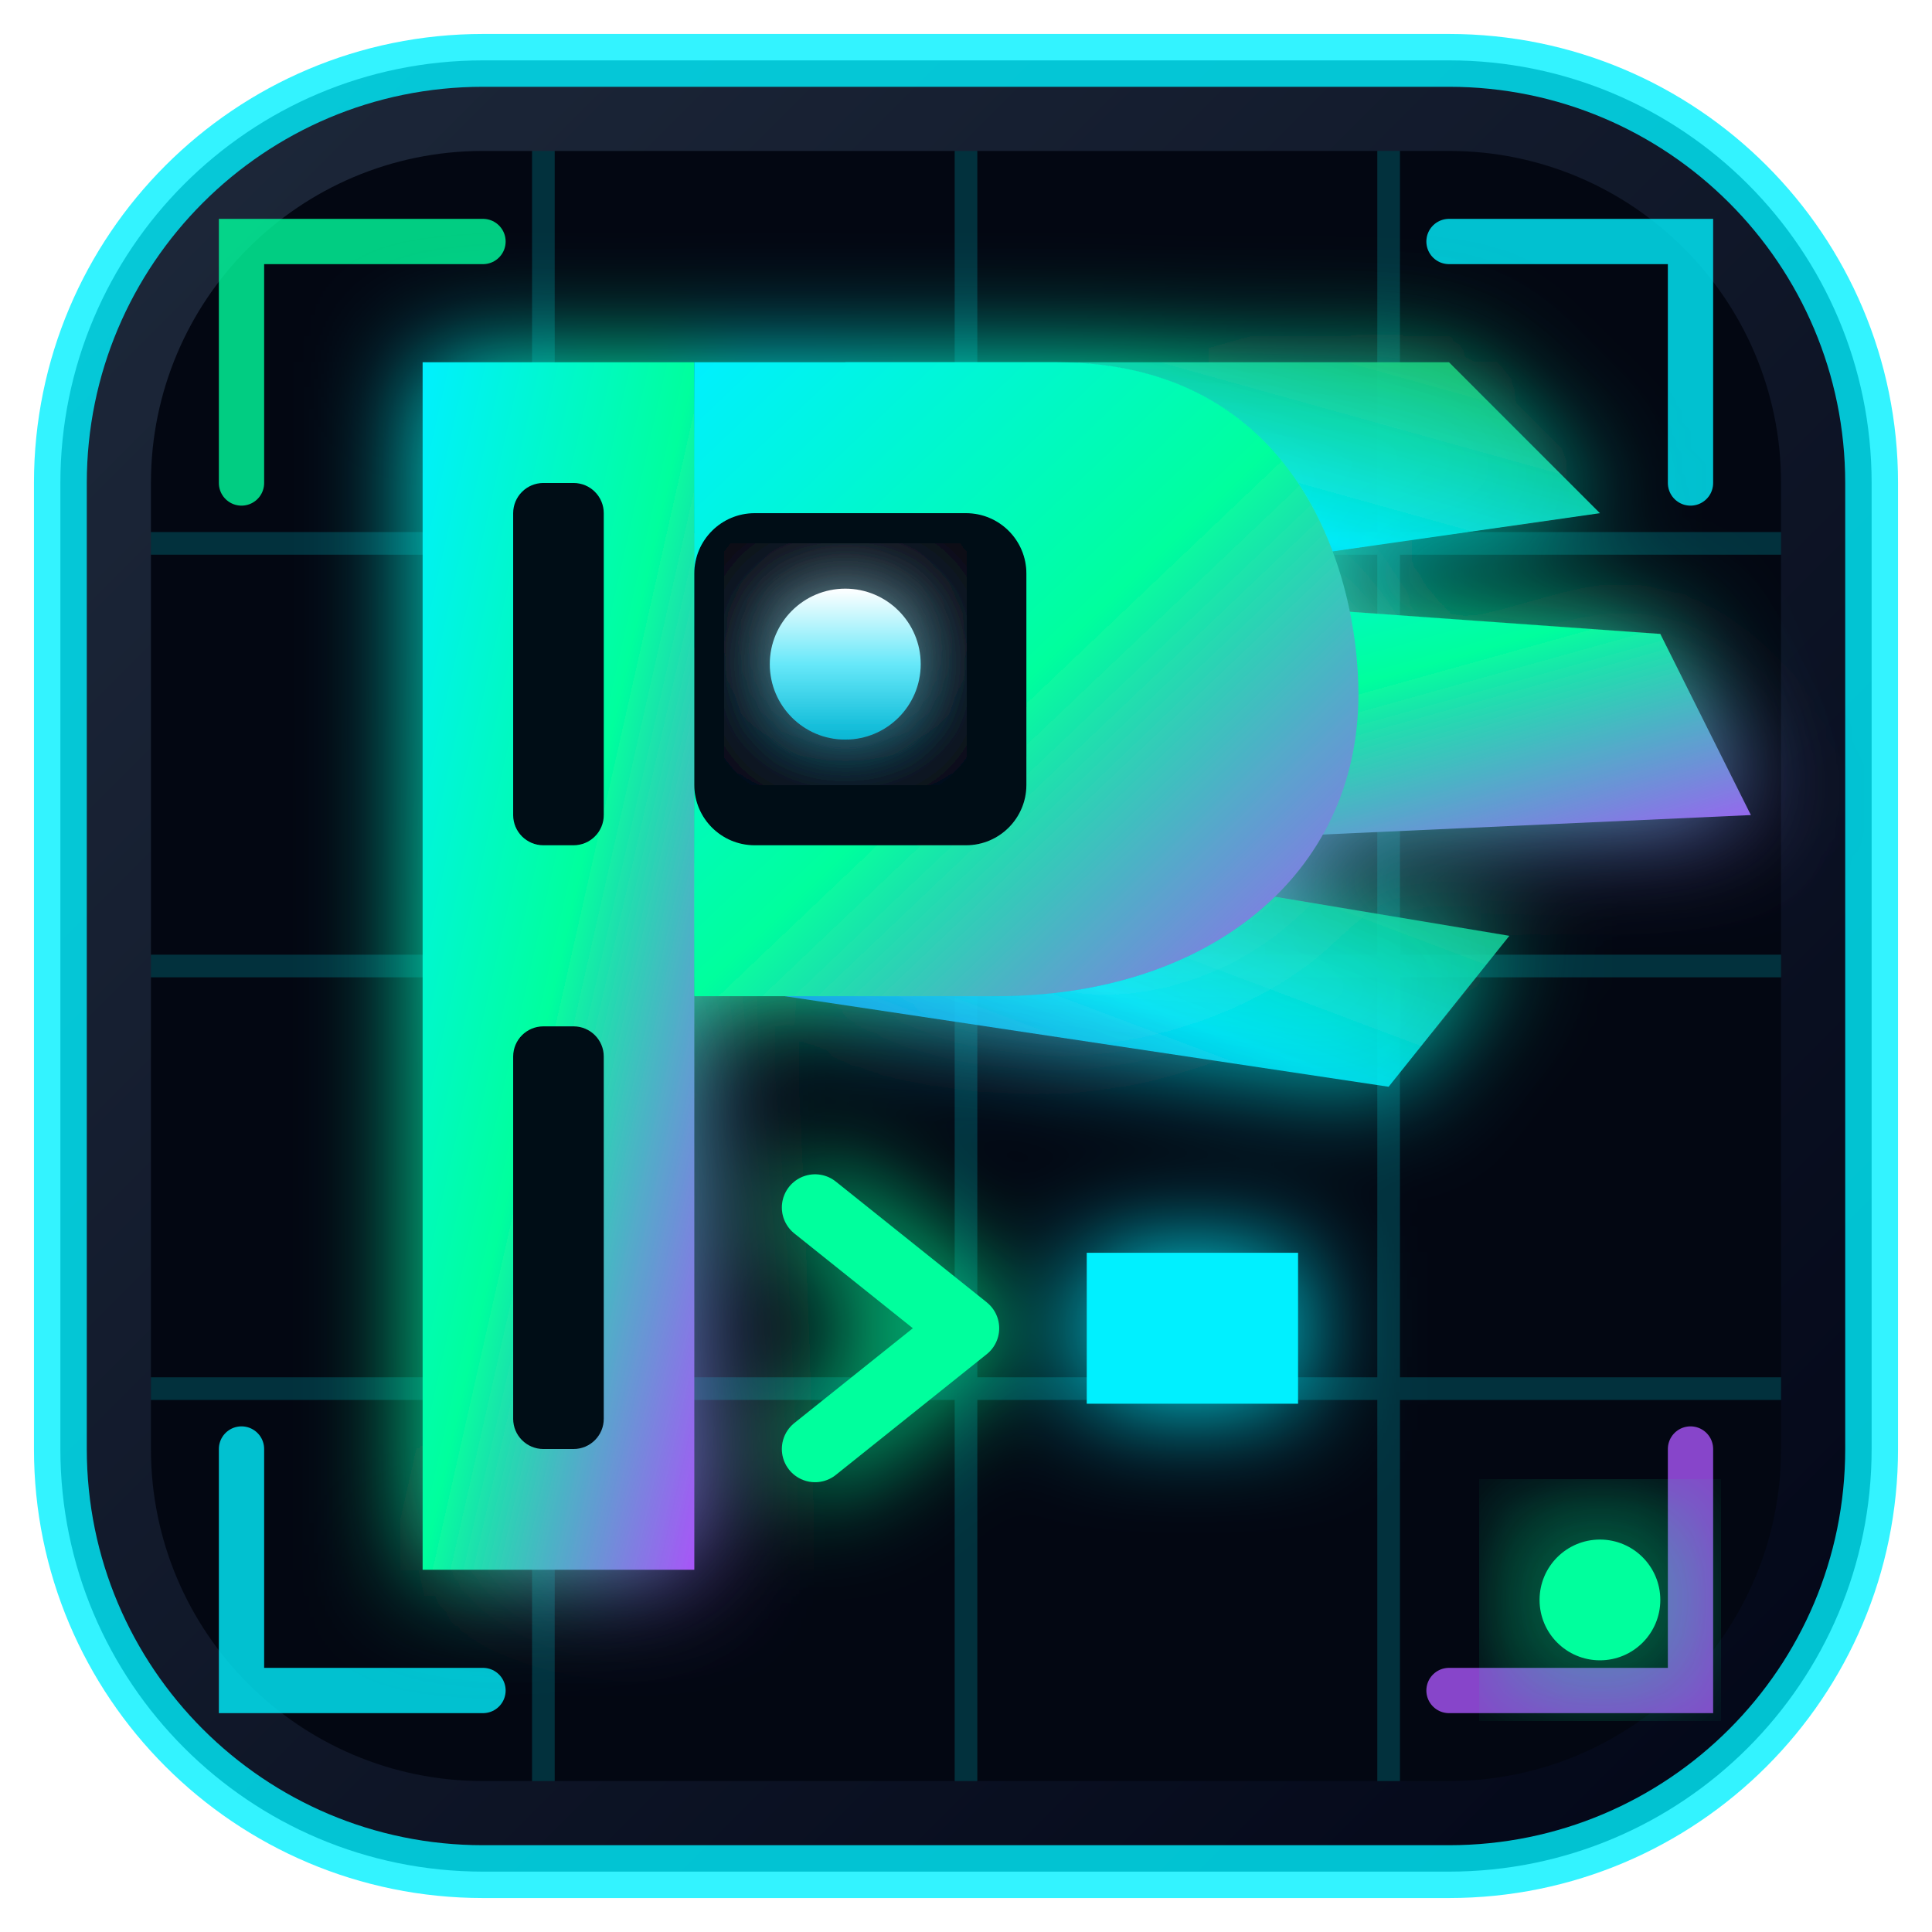
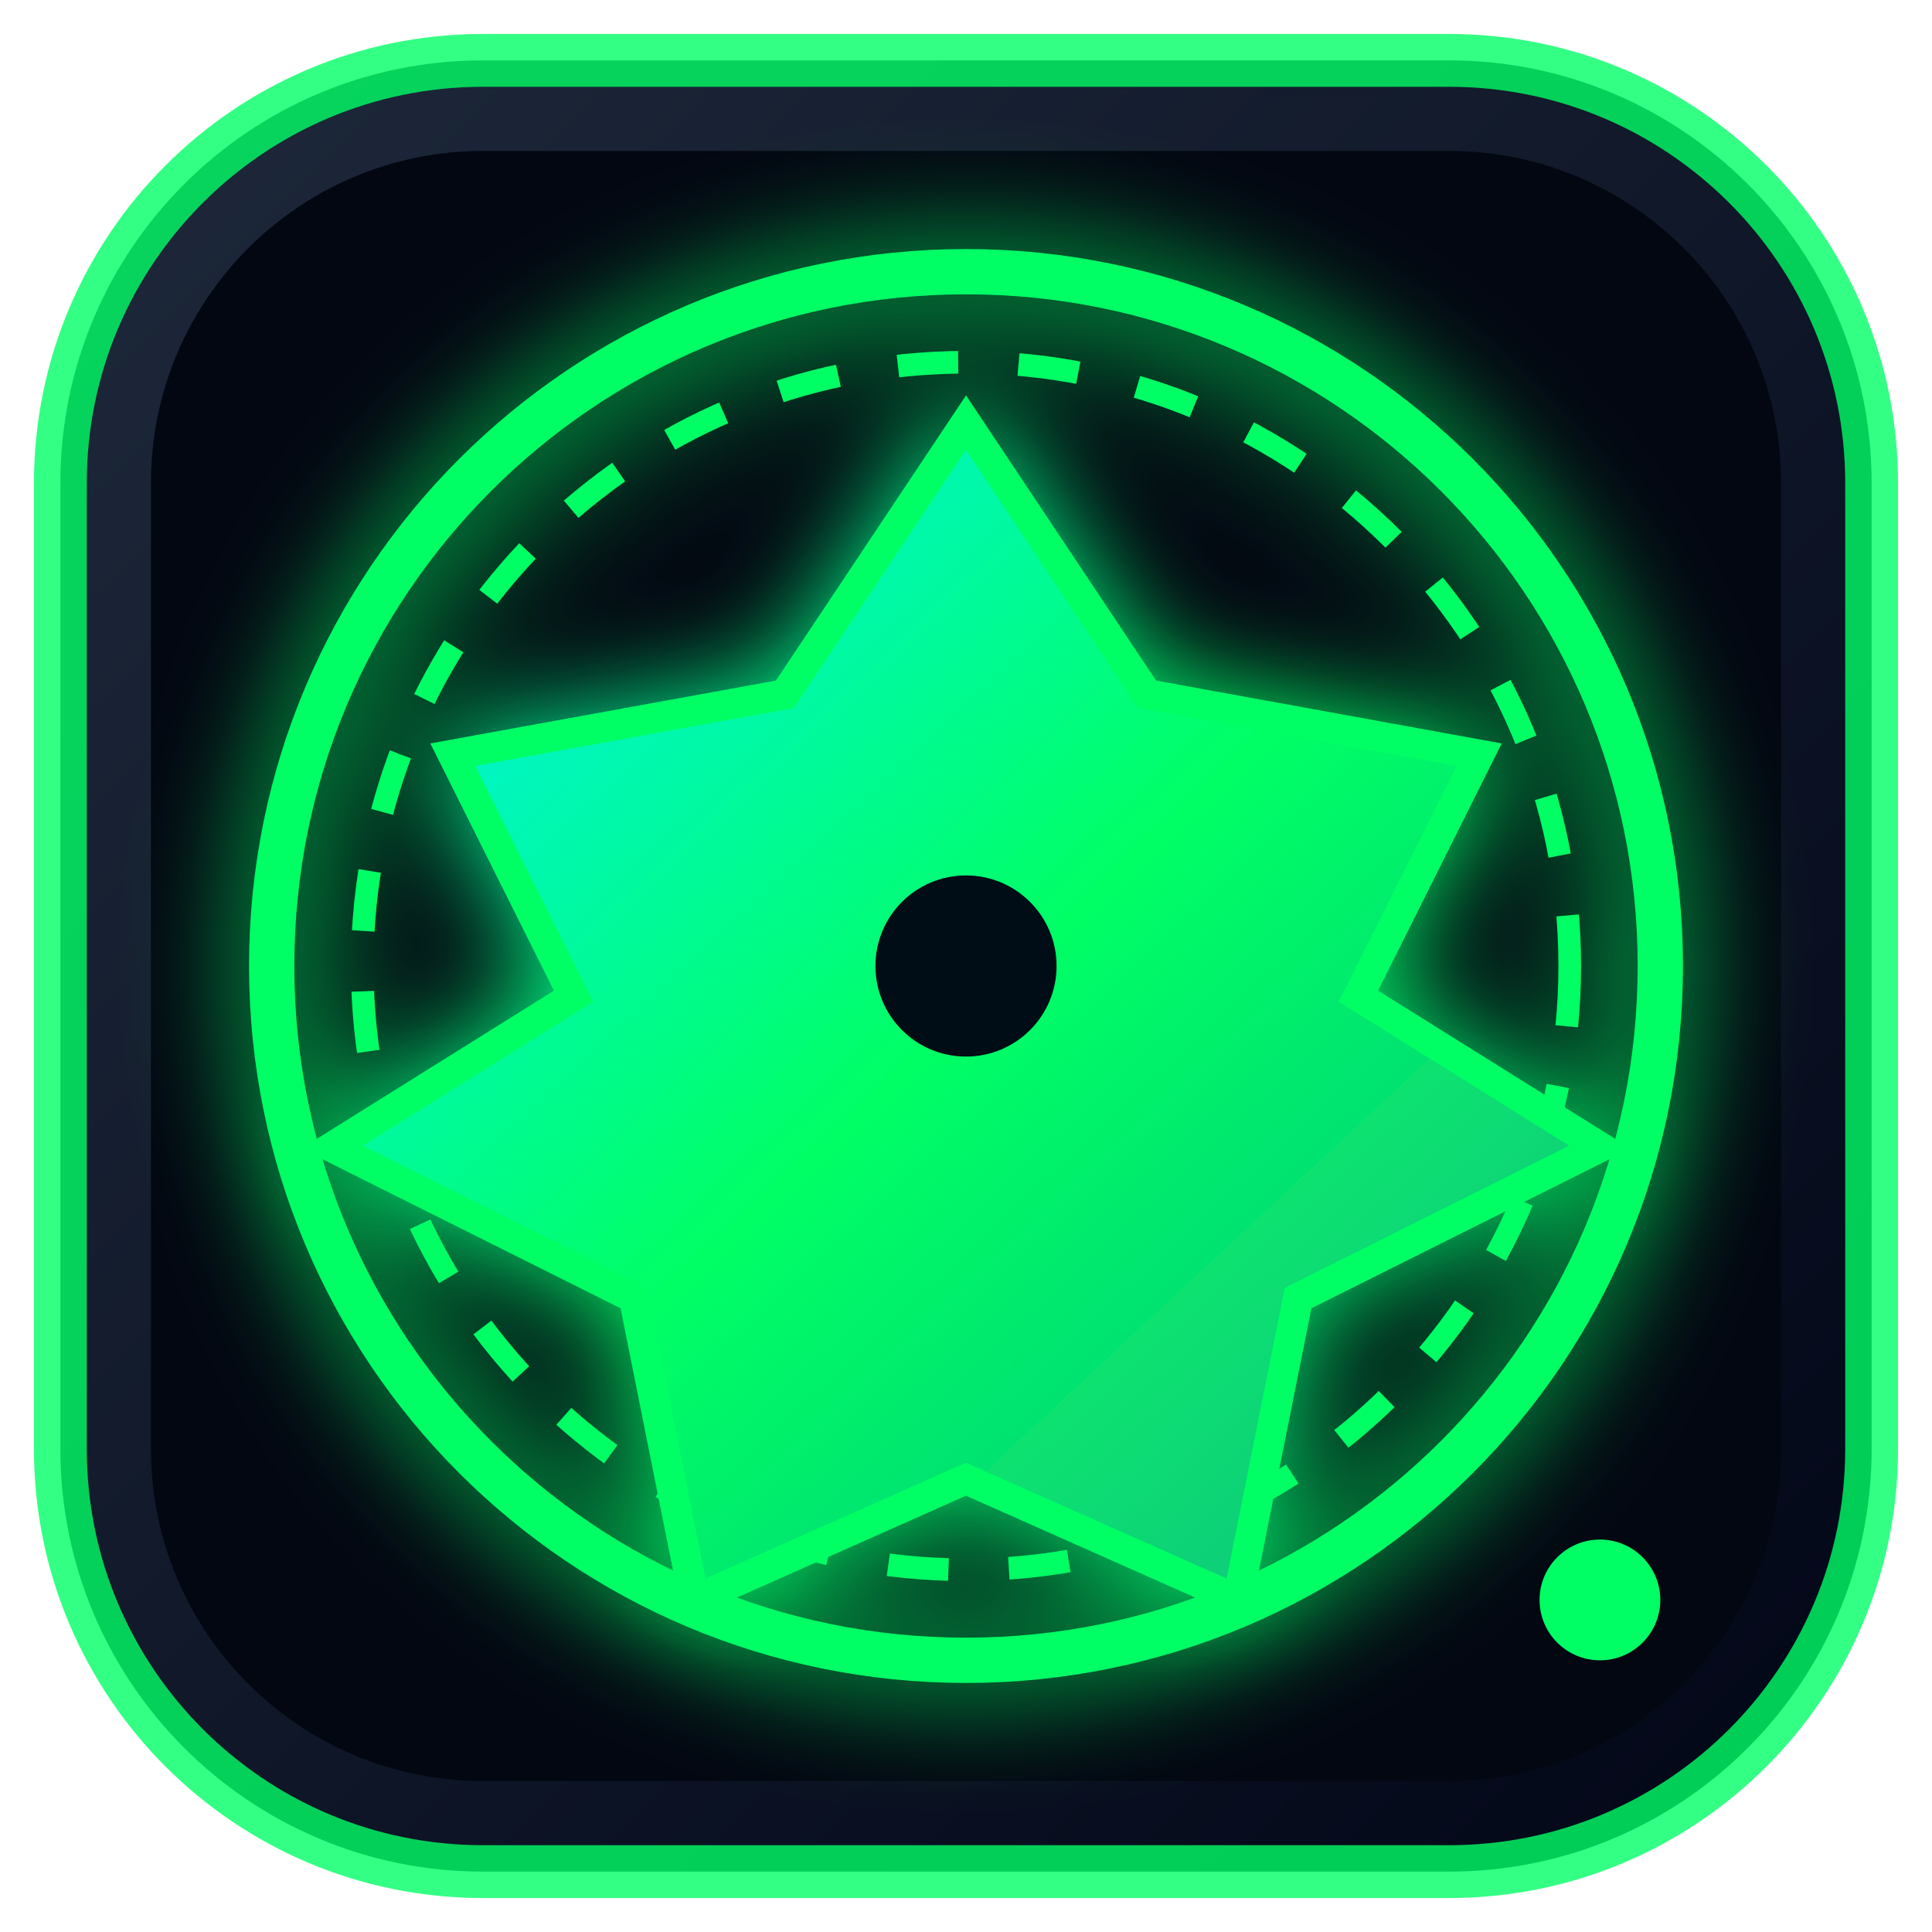
<svg xmlns="http://www.w3.org/2000/svg" viewBox="0 0 64 64" width="64" height="64">
  <defs>
-     <linearGradient id="pegasusGrad" x1="0%" y1="0%" x2="100%" y2="100%">
+     <linearGradient id="shieldGrad" x1="0%" y1="0%" x2="100%" y2="100%">
      <stop offset="0%" stop-color="#00f0ff" />
-       <stop offset="50%" stop-color="#00ff9d" />
-       <stop offset="100%" stop-color="#a855f7" />
-     </linearGradient>
-     <linearGradient id="wingGrad" x1="0%" y1="100%" x2="100%" y2="0%">
-       <stop offset="0%" stop-color="#3b82f6" />
-       <stop offset="40%" stop-color="#00f0ff" />
-       <stop offset="100%" stop-color="#22c55e" />
-     </linearGradient>
-     <linearGradient id="coreGrad" x1="0%" y1="0%" x2="0%" y2="100%">
-       <stop offset="0%" stop-color="#ffffff" />
-       <stop offset="50%" stop-color="#67e8f9" />
-       <stop offset="100%" stop-color="#06b6d4" />
+       <stop offset="50%" stop-color="#00ff65" />
+       <stop offset="100%" stop-color="#10b981" />
    </linearGradient>
    <linearGradient id="bezelGrad" x1="0%" y1="0%" x2="100%" y2="100%">
      <stop offset="0%" stop-color="#1e293b" />
      <stop offset="100%" stop-color="#020617" />
    </linearGradient>
-     <filter id="neonGlow" x="-30%" y="-30%" width="160%" height="160%">
+     <filter id="shieldGlow" x="-30%" y="-30%" width="160%" height="160%">
      <feGaussianBlur stdDeviation="1.8" result="blur" />
      <feMerge>
        <feMergeNode in="blur" />
        <feMergeNode in="SourceGraphic" />
      </feMerge>
    </filter>
-     <filter id="intenseGlow" x="-50%" y="-50%" width="200%" height="200%">
-       <feGaussianBlur stdDeviation="3" result="blur1" />
-       <feGaussianBlur stdDeviation="1" result="blur2" />
-       <feMerge>
-         <feMergeNode in="blur1" />
-         <feMergeNode in="blur2" />
-         <feMergeNode in="SourceGraphic" />
-       </feMerge>
-     </filter>
    <style>
-       @keyframes cyberPulse {
-         0%, 100% { filter: drop-shadow(0 0 2px #00f0ff) drop-shadow(0 0 6px rgba(0, 240, 255, 0.6)); }
-         50% { filter: drop-shadow(0 0 4px #00ff9d) drop-shadow(0 0 10px rgba(0, 255, 157, 0.85)); }
+       @keyframes shieldPulse {
+         0%, 100% { filter: drop-shadow(0 0 2px #00ff65) drop-shadow(0 0 6px rgba(0, 255, 101, 0.6)); }
+         50% { filter: drop-shadow(0 0 4px #00f0ff) drop-shadow(0 0 10px rgba(0, 240, 255, 0.85)); }
      }
-       @keyframes blinkCursor {
-         0%, 49% { opacity: 1; }
-         50%, 100% { opacity: 0; }
-       }
-       .glowing-wing {
-         animation: cyberPulse 3s ease-in-out infinite;
-       }
-       .terminal-cursor {
-         animation: blinkCursor 1s steps(1) infinite;
+       .glowing-shield {
+         animation: shieldPulse 3s ease-in-out infinite;
      }
    </style>
  </defs>
-   <rect x="2" y="2" width="60" height="60" rx="14" fill="url(#bezelGrad)" stroke="#00f0ff" stroke-width="1.75" stroke-opacity="0.8" />
+   <rect x="2" y="2" width="60" height="60" rx="14" fill="url(#bezelGrad)" stroke="#00ff65" stroke-width="1.75" stroke-opacity="0.8" />
  <rect x="5" y="5" width="54" height="54" rx="11" fill="#030712" />
-   <g opacity="0.18" stroke="#00f0ff" stroke-width="0.75">
-     <line x1="5" y1="18" x2="59" y2="18" />
-     <line x1="5" y1="32" x2="59" y2="32" />
-     <line x1="5" y1="46" x2="59" y2="46" />
-     <line x1="18" y1="5" x2="18" y2="59" />
-     <line x1="32" y1="5" x2="32" y2="59" />
-     <line x1="46" y1="5" x2="46" y2="59" />
+   <g class="glowing-shield" filter="url(#shieldGlow)" fill="url(#shieldGrad)" stroke="#00ff65" stroke-width="1">
+     <circle cx="32" cy="32" r="23" fill="none" stroke-width="1.5" />
+     <circle cx="32" cy="32" r="20" fill="none" stroke-width="0.75" stroke-dasharray="2 2" />
+     <path d="M 32 14 L 38 23 L 49 25 L 45 33 L 53 38 L 43 43 L 41 53 L 32 49 L 23 53 L 21 43 L 11 38 L 19 33 L 15 25 L 26 23 Z" />
+     <circle cx="32" cy="32" r="3" fill="#030712" stroke="none" />
  </g>
-   <path d="M 8 16 L 8 8 L 16 8" fill="none" stroke="#00ff9d" stroke-width="1.5" stroke-linecap="round" opacity="0.8" />
-   <path d="M 48 8 L 56 8 L 56 16" fill="none" stroke="#00f0ff" stroke-width="1.5" stroke-linecap="round" opacity="0.8" />
-   <path d="M 8 48 L 8 56 L 16 56" fill="none" stroke="#00f0ff" stroke-width="1.5" stroke-linecap="round" opacity="0.8" />
-   <path d="M 48 56 L 56 56 L 56 48" fill="none" stroke="#a855f7" stroke-width="1.5" stroke-linecap="round" opacity="0.8" />
-   <g class="glowing-wing" filter="url(#neonGlow)">
-     <path d="M 28 12 L 48 12 L 53 17 L 39 19 L 28 17 Z" fill="url(#wingGrad)" opacity="0.9" />
-     <path d="M 27 19 L 55 21 L 58 27 L 36 28 L 26 25 Z" fill="url(#pegasusGrad)" />
-     <path d="M 26 27 L 50 31 L 46 36 L 26 33 Z" fill="url(#wingGrad)" opacity="0.85" />
-     <path d="M 14 12 L 23 12 L 23 52 L 14 52 Z" fill="url(#pegasusGrad)" />
-     <rect x="17" y="16" width="3" height="12" fill="#030712" rx="1" />
-     <rect x="17" y="34" width="3" height="14" fill="#030712" rx="1" />
-     <path d="M 23 12 L 35 12 C 43 12 45 19 45 23 C 45 29 40 33 33 33 L 23 33 Z" fill="url(#pegasusGrad)" />
-     <rect x="23" y="17" width="11" height="11" rx="2" fill="#030712" />
-     <circle cx="28" cy="22" r="2.5" fill="url(#coreGrad)" filter="url(#neonGlow)" />
-     <path d="M 27 40 L 32 44 L 27 48" fill="none" stroke="#00ff9d" stroke-width="2.2" stroke-linecap="round" stroke-linejoin="round" />
-     <rect x="36" y="41.5" width="7" height="5" fill="#00f0ff" class="terminal-cursor" />
-   </g>
-   <circle cx="53" cy="53" r="2" fill="#00ff9d" filter="url(#intenseGlow)" />
+   <circle cx="53" cy="53" r="2" fill="#00ff65" />
</svg>
